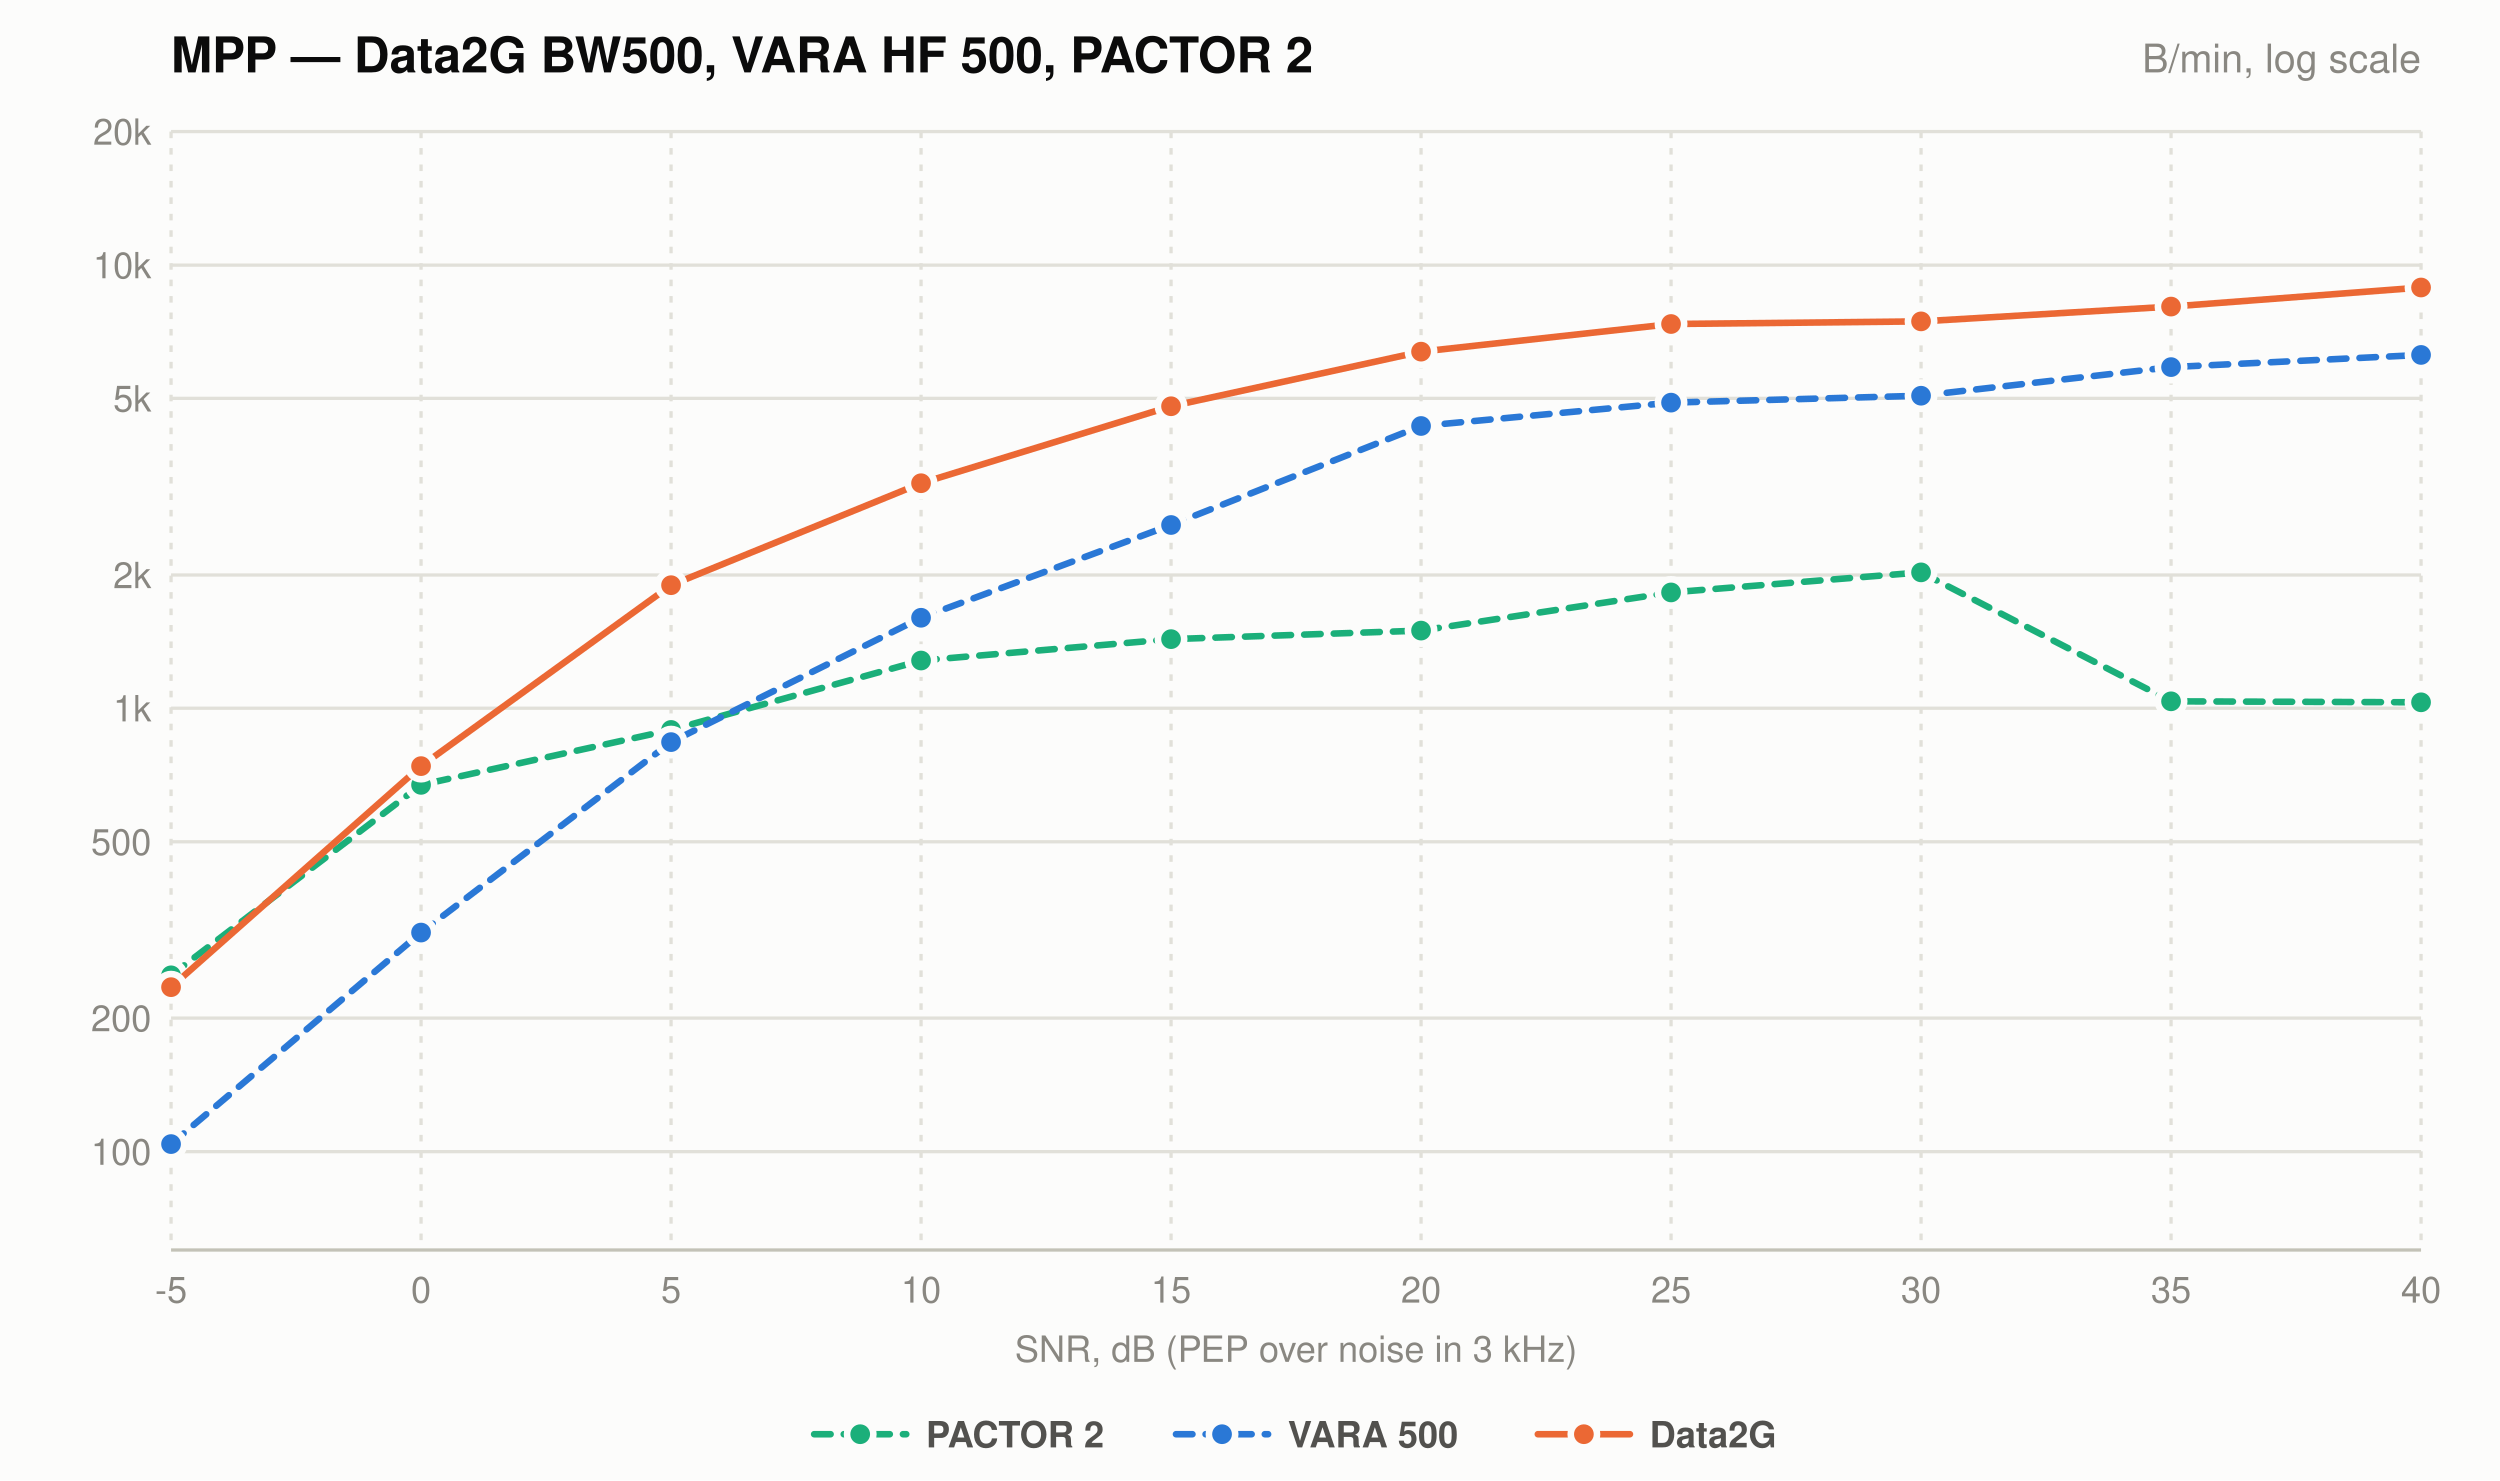
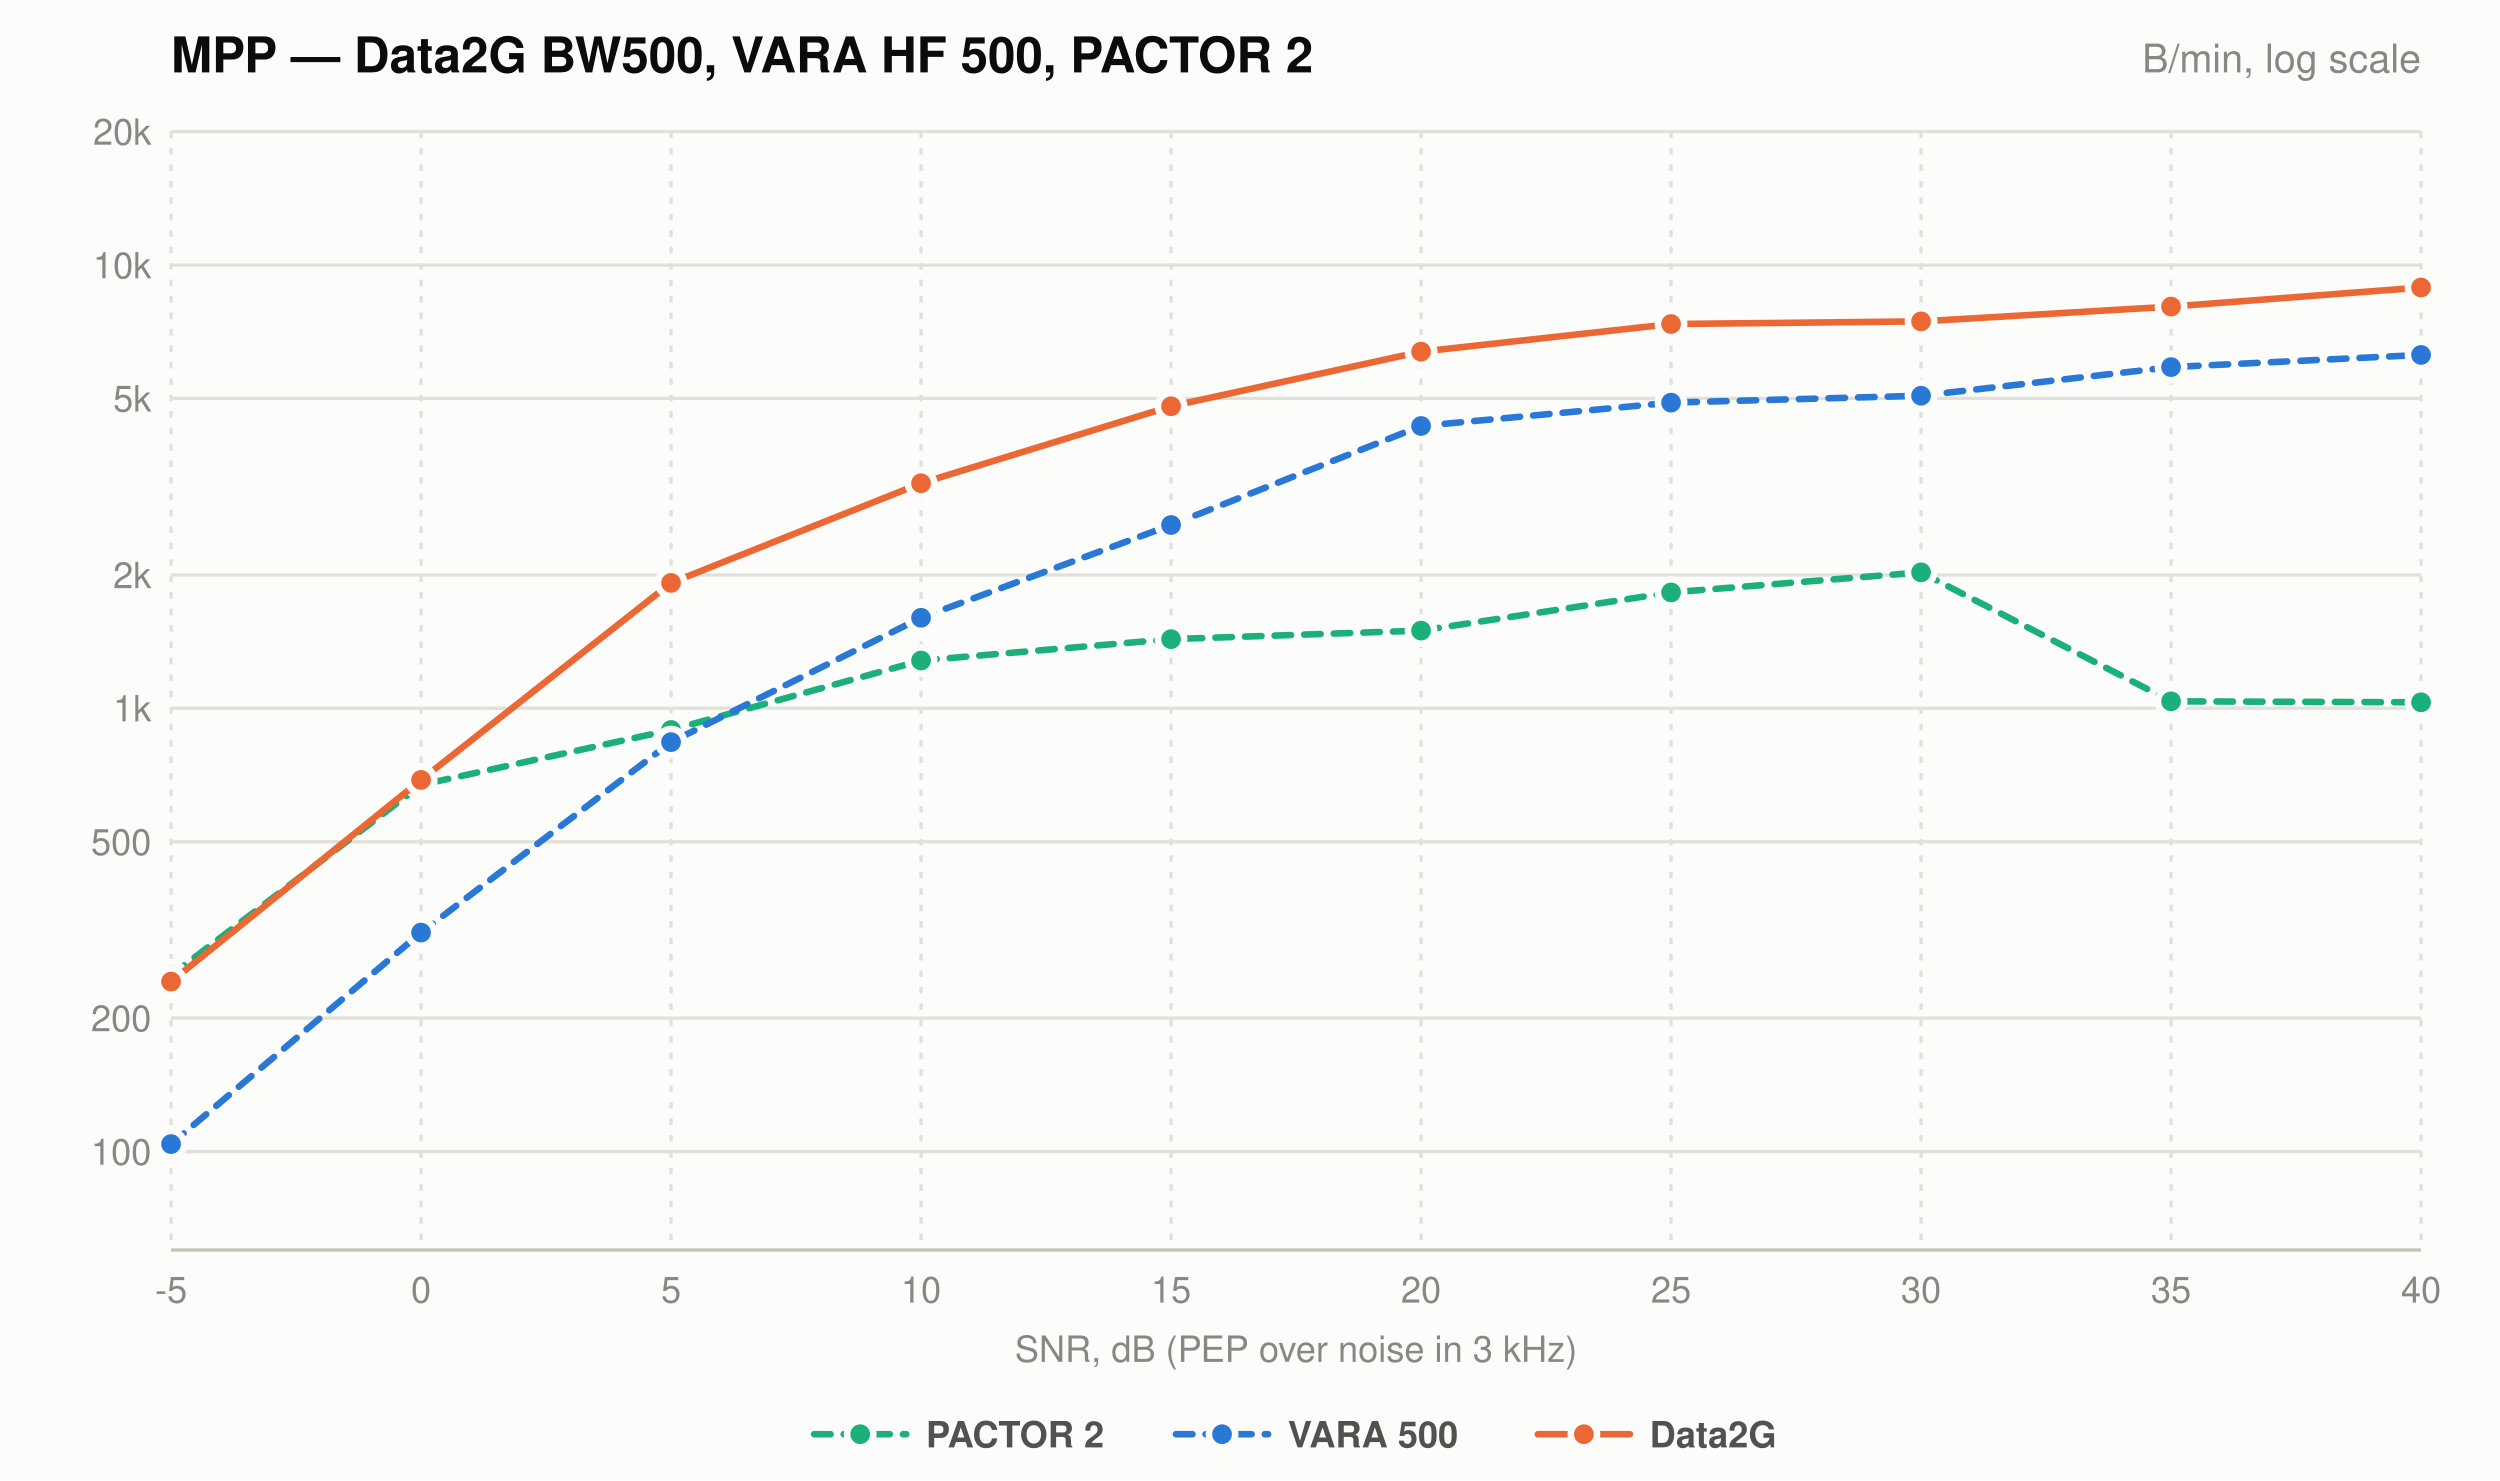
<svg xmlns="http://www.w3.org/2000/svg" viewBox="0 0 760 450" width="760" height="450" font-family="-apple-system, BlinkMacSystemFont, 'Segoe UI', Helvetica, Arial, sans-serif">
  <rect width="760" height="450" fill="#fcfcfb" />
  <text x="52" y="22" font-size="15" font-weight="600" fill="#0b0b0b">MPP — Data2G BW500, VARA HF 500, PACTOR 2</text>
  <text x="736" y="22" font-size="12" fill="#898781" text-anchor="end">B/min, log scale</text>
  <line x1="52" x2="736" y1="350.1" y2="350.1" stroke="#e1e0d9" />
  <text x="46" y="354.1" font-size="11" fill="#898781" text-anchor="end">100</text>
  <line x1="52" x2="736" y1="309.5" y2="309.5" stroke="#e1e0d9" />
  <text x="46" y="313.5" font-size="11" fill="#898781" text-anchor="end">200</text>
  <line x1="52" x2="736" y1="255.9" y2="255.9" stroke="#e1e0d9" />
  <text x="46" y="259.9" font-size="11" fill="#898781" text-anchor="end">500</text>
  <line x1="52" x2="736" y1="215.3" y2="215.3" stroke="#e1e0d9" />
  <text x="46" y="219.3" font-size="11" fill="#898781" text-anchor="end">1k</text>
  <line x1="52" x2="736" y1="174.8" y2="174.8" stroke="#e1e0d9" />
  <text x="46" y="178.8" font-size="11" fill="#898781" text-anchor="end">2k</text>
  <line x1="52" x2="736" y1="121.1" y2="121.1" stroke="#e1e0d9" />
  <text x="46" y="125.1" font-size="11" fill="#898781" text-anchor="end">5k</text>
  <line x1="52" x2="736" y1="80.6" y2="80.6" stroke="#e1e0d9" />
  <text x="46" y="84.6" font-size="11" fill="#898781" text-anchor="end">10k</text>
  <line x1="52" x2="736" y1="40.0" y2="40.0" stroke="#e1e0d9" />
  <text x="46" y="44.0" font-size="11" fill="#898781" text-anchor="end">20k</text>
  <line x1="52.0" x2="52.0" y1="40" y2="380" stroke="#e1e0d9" stroke-dasharray="2 3" />
  <text x="52.0" y="396" font-size="11" fill="#898781" text-anchor="middle">-5</text>
  <line x1="128.0" x2="128.0" y1="40" y2="380" stroke="#e1e0d9" stroke-dasharray="2 3" />
  <text x="128.0" y="396" font-size="11" fill="#898781" text-anchor="middle">0</text>
  <line x1="204.0" x2="204.0" y1="40" y2="380" stroke="#e1e0d9" stroke-dasharray="2 3" />
  <text x="204.0" y="396" font-size="11" fill="#898781" text-anchor="middle">5</text>
  <line x1="280.0" x2="280.0" y1="40" y2="380" stroke="#e1e0d9" stroke-dasharray="2 3" />
  <text x="280.0" y="396" font-size="11" fill="#898781" text-anchor="middle">10</text>
  <line x1="356.0" x2="356.0" y1="40" y2="380" stroke="#e1e0d9" stroke-dasharray="2 3" />
  <text x="356.0" y="396" font-size="11" fill="#898781" text-anchor="middle">15</text>
  <line x1="432.0" x2="432.0" y1="40" y2="380" stroke="#e1e0d9" stroke-dasharray="2 3" />
  <text x="432.0" y="396" font-size="11" fill="#898781" text-anchor="middle">20</text>
  <line x1="508.0" x2="508.0" y1="40" y2="380" stroke="#e1e0d9" stroke-dasharray="2 3" />
  <text x="508.0" y="396" font-size="11" fill="#898781" text-anchor="middle">25</text>
  <line x1="584.0" x2="584.0" y1="40" y2="380" stroke="#e1e0d9" stroke-dasharray="2 3" />
  <text x="584.0" y="396" font-size="11" fill="#898781" text-anchor="middle">30</text>
  <line x1="660.0" x2="660.0" y1="40" y2="380" stroke="#e1e0d9" stroke-dasharray="2 3" />
  <text x="660.0" y="396" font-size="11" fill="#898781" text-anchor="middle">35</text>
  <line x1="736.0" x2="736.0" y1="40" y2="380" stroke="#e1e0d9" stroke-dasharray="2 3" />
  <text x="736.0" y="396" font-size="11" fill="#898781" text-anchor="middle">40</text>
  <line x1="52" x2="736" y1="380" y2="380" stroke="#c3c2b7" />
  <text x="394.0" y="414" font-size="11" fill="#898781" text-anchor="middle">SNR, dB (PEP over noise in 3 kHz)</text>
  <path d="M52.0,296.5L128.0,238.6L204.0,221.9L280.0,200.8L356.0,194.3L432.0,191.7L508.0,180.1L584.0,174.0L660.0,213.2L736.0,213.5" fill="none" stroke="#1baf7a" stroke-width="2" stroke-linejoin="round" stroke-linecap="round" stroke-dasharray="5 4" />
  <circle cx="52.0" cy="296.5" r="4" fill="#1baf7a" stroke="#fcfcfb" stroke-width="2" />
  <circle cx="128.0" cy="238.6" r="4" fill="#1baf7a" stroke="#fcfcfb" stroke-width="2" />
  <circle cx="204.0" cy="221.9" r="4" fill="#1baf7a" stroke="#fcfcfb" stroke-width="2" />
  <circle cx="280.0" cy="200.8" r="4" fill="#1baf7a" stroke="#fcfcfb" stroke-width="2" />
  <circle cx="356.0" cy="194.3" r="4" fill="#1baf7a" stroke="#fcfcfb" stroke-width="2" />
  <circle cx="432.0" cy="191.7" r="4" fill="#1baf7a" stroke="#fcfcfb" stroke-width="2" />
  <circle cx="508.0" cy="180.1" r="4" fill="#1baf7a" stroke="#fcfcfb" stroke-width="2" />
  <circle cx="584.0" cy="174.0" r="4" fill="#1baf7a" stroke="#fcfcfb" stroke-width="2" />
  <circle cx="660.0" cy="213.2" r="4" fill="#1baf7a" stroke="#fcfcfb" stroke-width="2" />
  <circle cx="736.0" cy="213.5" r="4" fill="#1baf7a" stroke="#fcfcfb" stroke-width="2" />
  <path d="M52.0,347.8L128.0,283.5L204.0,225.6L280.0,187.8L356.0,159.6L432.0,129.5L508.0,122.4L584.0,120.3L660.0,111.6L736.0,107.9" fill="none" stroke="#2a78d6" stroke-width="2" stroke-linejoin="round" stroke-linecap="round" stroke-dasharray="5 4" />
  <circle cx="52.0" cy="347.8" r="4" fill="#2a78d6" stroke="#fcfcfb" stroke-width="2" />
  <circle cx="128.0" cy="283.5" r="4" fill="#2a78d6" stroke="#fcfcfb" stroke-width="2" />
  <circle cx="204.0" cy="225.6" r="4" fill="#2a78d6" stroke="#fcfcfb" stroke-width="2" />
  <circle cx="280.0" cy="187.8" r="4" fill="#2a78d6" stroke="#fcfcfb" stroke-width="2" />
  <circle cx="356.0" cy="159.6" r="4" fill="#2a78d6" stroke="#fcfcfb" stroke-width="2" />
  <circle cx="432.0" cy="129.5" r="4" fill="#2a78d6" stroke="#fcfcfb" stroke-width="2" />
  <circle cx="508.0" cy="122.4" r="4" fill="#2a78d6" stroke="#fcfcfb" stroke-width="2" />
  <circle cx="584.0" cy="120.3" r="4" fill="#2a78d6" stroke="#fcfcfb" stroke-width="2" />
  <circle cx="660.0" cy="111.6" r="4" fill="#2a78d6" stroke="#fcfcfb" stroke-width="2" />
  <circle cx="736.0" cy="107.9" r="4" fill="#2a78d6" stroke="#fcfcfb" stroke-width="2" />
-   <path d="M52.0,300.1L128.0,232.9L204.0,177.9L280.0,146.9L356.0,123.5L432.0,106.9L508.0,98.5L584.0,97.7L660.0,93.2L736.0,87.4" fill="none" stroke="#eb6834" stroke-width="2" stroke-linejoin="round" stroke-linecap="round" />
-   <circle cx="52.0" cy="300.1" r="4" fill="#eb6834" stroke="#fcfcfb" stroke-width="2" />
-   <circle cx="128.0" cy="232.9" r="4" fill="#eb6834" stroke="#fcfcfb" stroke-width="2" />
-   <circle cx="204.0" cy="177.9" r="4" fill="#eb6834" stroke="#fcfcfb" stroke-width="2" />
+   <path d="M52.0,298.4L128.0,237.1L204.0,177.2L280.0,146.9L356.0,123.5L432.0,106.9L508.0,98.5L584.0,97.7L660.0,93.2L736.0,87.4" fill="none" stroke="#eb6834" stroke-width="2" stroke-linejoin="round" stroke-linecap="round" />
+   <circle cx="52.0" cy="298.4" r="4" fill="#eb6834" stroke="#fcfcfb" stroke-width="2" />
+   <circle cx="128.0" cy="237.1" r="4" fill="#eb6834" stroke="#fcfcfb" stroke-width="2" />
+   <circle cx="204.0" cy="177.2" r="4" fill="#eb6834" stroke="#fcfcfb" stroke-width="2" />
  <circle cx="280.0" cy="146.9" r="4" fill="#eb6834" stroke="#fcfcfb" stroke-width="2" />
  <circle cx="356.0" cy="123.5" r="4" fill="#eb6834" stroke="#fcfcfb" stroke-width="2" />
  <circle cx="432.0" cy="106.9" r="4" fill="#eb6834" stroke="#fcfcfb" stroke-width="2" />
  <circle cx="508.0" cy="98.5" r="4" fill="#eb6834" stroke="#fcfcfb" stroke-width="2" />
  <circle cx="584.0" cy="97.7" r="4" fill="#eb6834" stroke="#fcfcfb" stroke-width="2" />
  <circle cx="660.0" cy="93.2" r="4" fill="#eb6834" stroke="#fcfcfb" stroke-width="2" />
  <circle cx="736.0" cy="87.4" r="4" fill="#eb6834" stroke="#fcfcfb" stroke-width="2" />
  <line x1="247.5" x2="275.5" y1="436" y2="436" stroke="#1baf7a" stroke-width="2" stroke-linecap="round" stroke-dasharray="5 4" />
  <circle cx="261.5" cy="436" r="4" fill="#1baf7a" stroke="#fcfcfb" stroke-width="2" />
  <text x="281.5" y="440" font-size="11" font-weight="600" fill="#52514e">PACTOR 2</text>
  <line x1="357.5" x2="385.5" y1="436" y2="436" stroke="#2a78d6" stroke-width="2" stroke-linecap="round" stroke-dasharray="5 4" />
  <circle cx="371.5" cy="436" r="4" fill="#2a78d6" stroke="#fcfcfb" stroke-width="2" />
  <text x="391.5" y="440" font-size="11" font-weight="600" fill="#52514e">VARA 500</text>
  <line x1="467.5" x2="495.5" y1="436" y2="436" stroke="#eb6834" stroke-width="2" stroke-linecap="round" />
  <circle cx="481.5" cy="436" r="4" fill="#eb6834" stroke="#fcfcfb" stroke-width="2" />
  <text x="501.5" y="440" font-size="11" font-weight="600" fill="#52514e">Data2G</text>
</svg>
